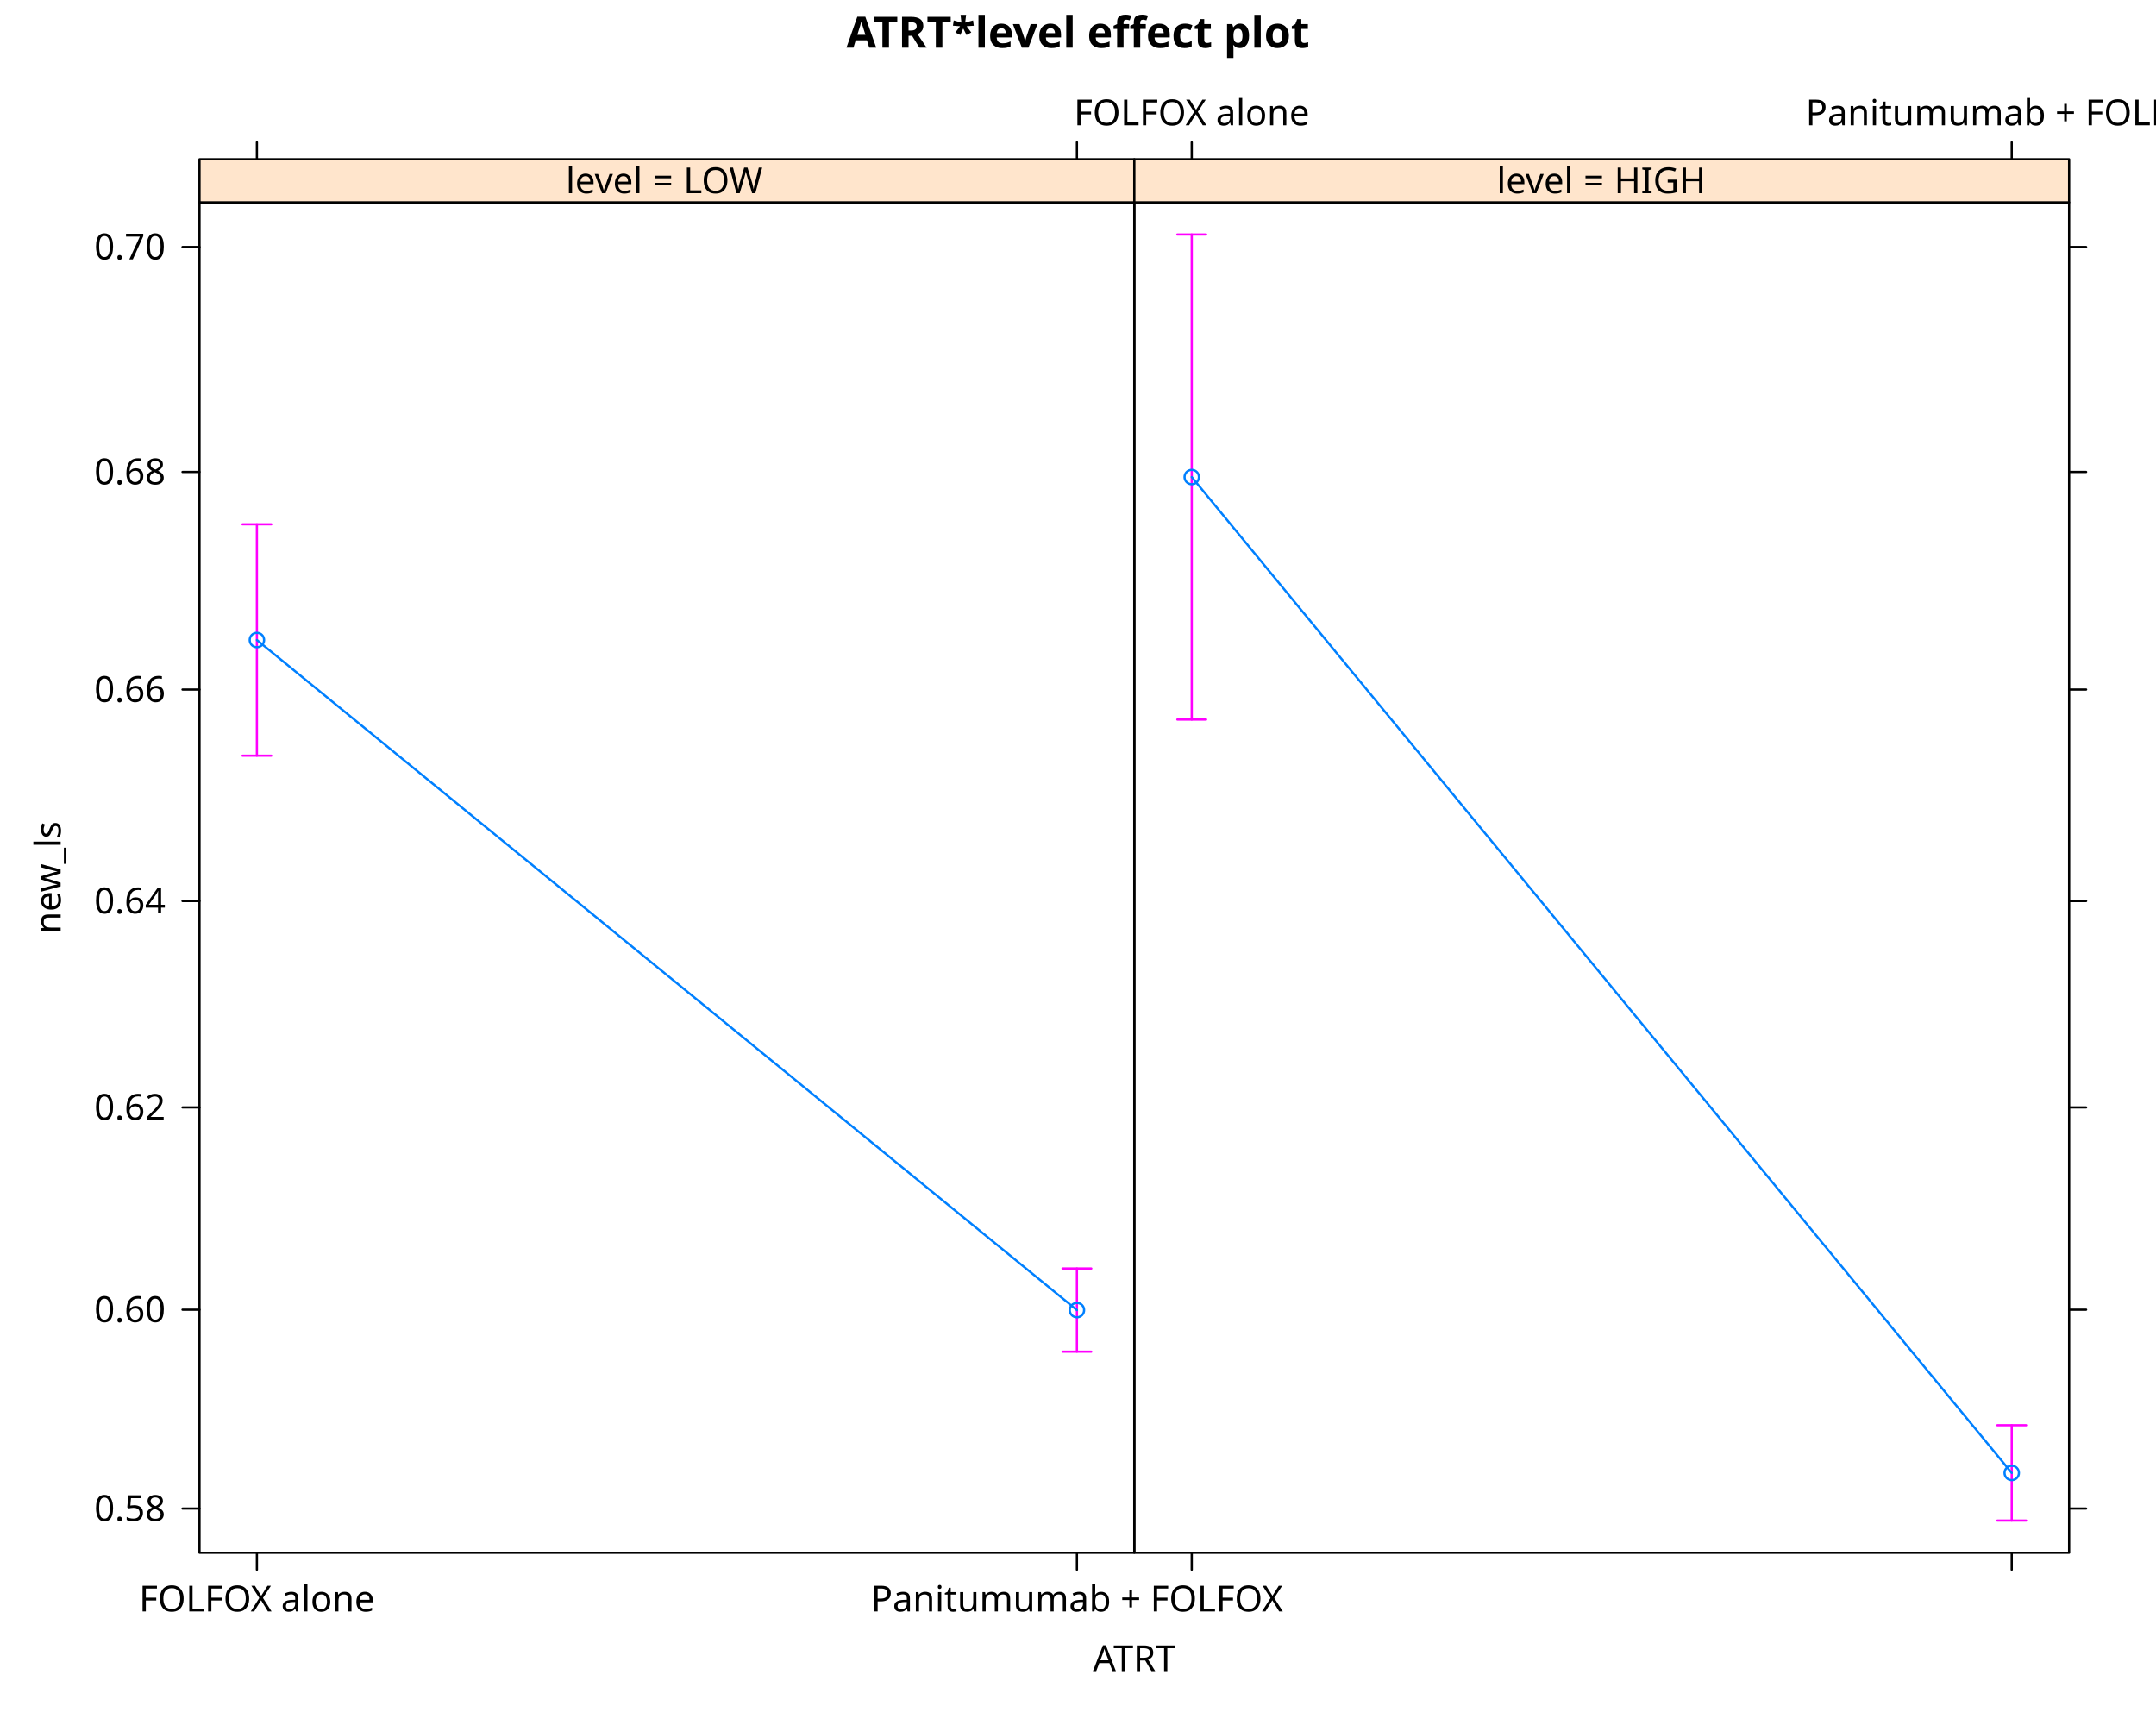
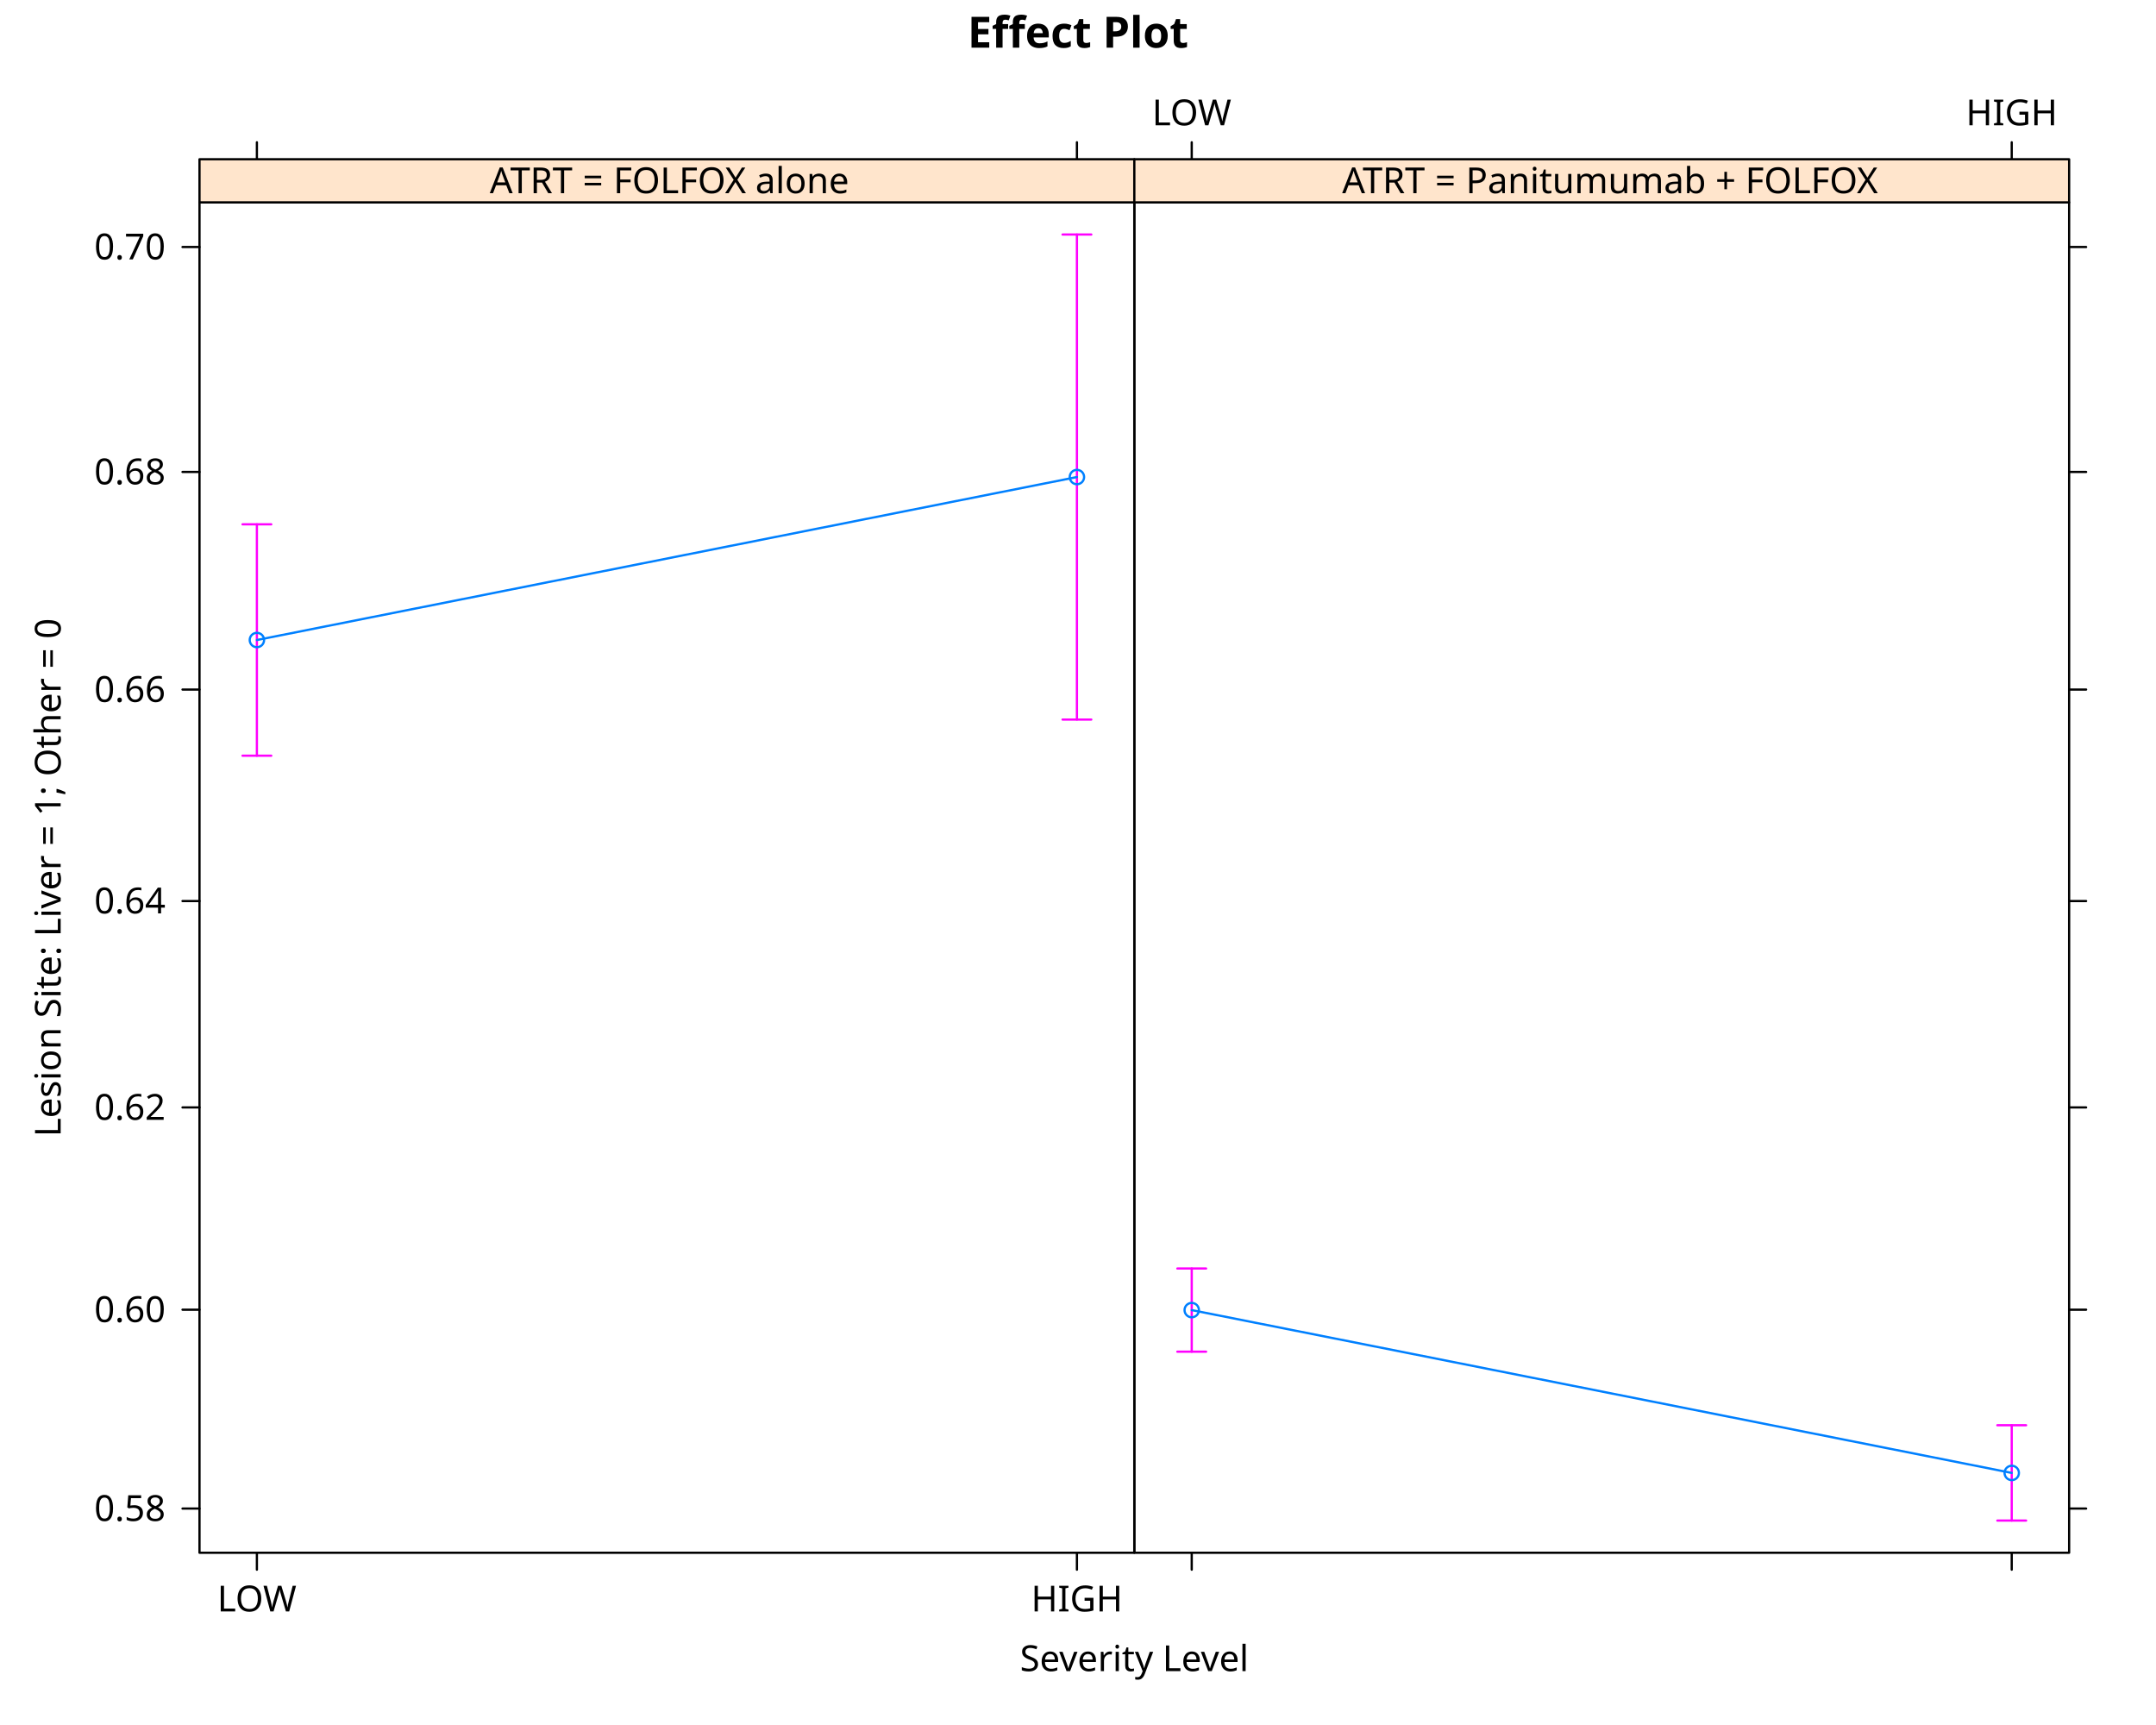
<svg xmlns="http://www.w3.org/2000/svg" class="svglite" data-engine-version="2.0" width="720.00pt" height="576.00pt" viewBox="0 0 720.00 576.00">
  <defs>
    <style type="text/css">
    .svglite line, .svglite polyline, .svglite polygon, .svglite path, .svglite rect, .svglite circle {
      fill: none;
      stroke: #000000;
      stroke-linecap: round;
      stroke-linejoin: round;
      stroke-miterlimit: 10.00;
    }
  </style>
  </defs>
  <rect width="100%" height="100%" style="stroke: none; fill: #FFFFFF;" />
  <defs>
    <clipPath id="cpMC4wMHw3MjAuMDB8MC4wMHw1NzYuMDA=">
      <rect x="0.00" y="0.00" width="720.00" height="576.00" />
    </clipPath>
  </defs>
  <g clip-path="url(#cpMC4wMHw3MjAuMDB8MC4wMHw1NzYuMDA=)">
    <rect x="0.00" y="0.00" width="720.00" height="576.00" style="stroke-width: 0.75; stroke: none;" />
-     <text x="360.00" y="15.91" text-anchor="middle" style="font-size: 14.40px; font-weight: bold; font-family: sans;" textLength="139.27px" lengthAdjust="spacingAndGlyphs">ATRT*level effect plot</text>
-     <text x="378.81" y="558.00" text-anchor="middle" style="font-size: 12.00px; font-family: sans;" textLength="31.33px" lengthAdjust="spacingAndGlyphs">ATRT</text>
-     <text transform="translate(20.26,293.03) rotate(-90)" text-anchor="middle" style="font-size: 12.00px; font-family: sans;" textLength="37.36px" lengthAdjust="spacingAndGlyphs">new_ls</text>
+     <text x="360.00" y="15.91" text-anchor="middle" style="font-size: 14.40px; font-weight: bold; font-family: sans;" textLength="65.64px" lengthAdjust="spacingAndGlyphs">Effect Plot</text>
+     <text x="378.81" y="558.00" text-anchor="middle" style="font-size: 12.00px; font-family: sans;" textLength="75.38px" lengthAdjust="spacingAndGlyphs">Severity Level</text>
+     <text transform="translate(20.26,293.03) rotate(-90)" text-anchor="middle" style="font-size: 12.00px; font-family: sans;" textLength="169.45px" lengthAdjust="spacingAndGlyphs">Lesion Site: Liver = 1; Other = 0</text>
  </g>
  <defs>
    <clipPath id="cpNjYuNjJ8Mzc4LjgxfDY3LjU4fDUxOC40OA==">
      <rect x="66.62" y="67.58" width="312.18" height="450.90" />
    </clipPath>
  </defs>
  <g clip-path="url(#cpNjYuNjJ8Mzc4LjgxfDY3LjU4fDUxOC40OA==)">
</g>
  <g clip-path="url(#cpMC4wMHw3MjAuMDB8MC4wMHw1NzYuMDA=)">
    <line x1="85.79" y1="53.18" x2="85.79" y2="47.51" style="stroke-width: 0.75;" />
    <line x1="359.64" y1="53.18" x2="359.64" y2="47.51" style="stroke-width: 0.75;" />
    <line x1="66.62" y1="503.73" x2="60.95" y2="503.73" style="stroke-width: 0.75;" />
    <line x1="66.62" y1="437.32" x2="60.95" y2="437.32" style="stroke-width: 0.75;" />
    <line x1="66.62" y1="369.79" x2="60.95" y2="369.79" style="stroke-width: 0.75;" />
    <line x1="66.62" y1="300.87" x2="60.95" y2="300.87" style="stroke-width: 0.75;" />
    <line x1="66.62" y1="230.25" x2="60.95" y2="230.25" style="stroke-width: 0.75;" />
    <line x1="66.62" y1="157.59" x2="60.95" y2="157.59" style="stroke-width: 0.75;" />
    <line x1="66.62" y1="82.48" x2="60.95" y2="82.48" style="stroke-width: 0.75;" />
    <text x="55.28" y="507.86" text-anchor="end" style="font-size: 12.00px; font-family: sans;" textLength="23.36px" lengthAdjust="spacingAndGlyphs">0.58</text>
    <text x="55.28" y="441.45" text-anchor="end" style="font-size: 12.00px; font-family: sans;" textLength="23.36px" lengthAdjust="spacingAndGlyphs">0.60</text>
    <text x="55.28" y="373.92" text-anchor="end" style="font-size: 12.00px; font-family: sans;" textLength="23.36px" lengthAdjust="spacingAndGlyphs">0.62</text>
    <text x="55.28" y="305.00" text-anchor="end" style="font-size: 12.00px; font-family: sans;" textLength="23.36px" lengthAdjust="spacingAndGlyphs">0.64</text>
    <text x="55.28" y="234.38" text-anchor="end" style="font-size: 12.00px; font-family: sans;" textLength="23.36px" lengthAdjust="spacingAndGlyphs">0.66</text>
    <text x="55.28" y="161.72" text-anchor="end" style="font-size: 12.00px; font-family: sans;" textLength="23.36px" lengthAdjust="spacingAndGlyphs">0.68</text>
    <text x="55.28" y="86.61" text-anchor="end" style="font-size: 12.00px; font-family: sans;" textLength="23.36px" lengthAdjust="spacingAndGlyphs">0.70</text>
    <line x1="85.79" y1="518.48" x2="85.79" y2="524.14" style="stroke-width: 0.75;" />
    <line x1="359.64" y1="518.48" x2="359.64" y2="524.14" style="stroke-width: 0.75;" />
-     <text x="85.79" y="538.07" text-anchor="middle" style="font-size: 12.00px; font-family: sans;" textLength="80.71px" lengthAdjust="spacingAndGlyphs">FOLFOX alone</text>
-     <text x="359.64" y="538.07" text-anchor="middle" style="font-size: 12.00px; font-family: sans;" textLength="135.75px" lengthAdjust="spacingAndGlyphs">Panitumumab + FOLFOX</text>
+     <text x="85.79" y="538.07" text-anchor="middle" style="font-size: 12.00px; font-family: sans;" textLength="27.34px" lengthAdjust="spacingAndGlyphs">LOW</text>
+     <text x="359.64" y="538.07" text-anchor="middle" style="font-size: 12.00px; font-family: sans;" textLength="30.01px" lengthAdjust="spacingAndGlyphs">HIGH</text>
  </g>
  <g clip-path="url(#cpNjYuNjJ8Mzc4LjgxfDY3LjU4fDUxOC40OA==)">
    <line x1="85.79" y1="252.34" x2="85.79" y2="175.08" style="stroke-width: 0.75; stroke: #FF00FF;" />
    <polyline points="80.99,252.34 85.79,252.34 90.59,252.34 " style="stroke-width: 0.75; stroke: #FF00FF;" />
    <polyline points="90.59,175.08 85.79,175.08 80.99,175.08 " style="stroke-width: 0.75; stroke: #FF00FF;" />
-     <line x1="359.64" y1="451.35" x2="359.64" y2="423.57" style="stroke-width: 0.75; stroke: #FF00FF;" />
-     <polyline points="354.84,451.35 359.64,451.35 364.44,451.35 " style="stroke-width: 0.75; stroke: #FF00FF;" />
-     <polyline points="364.44,423.57 359.64,423.57 354.84,423.57 " style="stroke-width: 0.75; stroke: #FF00FF;" />
+     <line x1="359.64" y1="240.27" x2="359.64" y2="78.31" style="stroke-width: 0.75; stroke: #FF00FF;" />
+     <polyline points="354.84,240.27 359.64,240.27 364.44,240.27 " style="stroke-width: 0.75; stroke: #FF00FF;" />
+     <polyline points="364.44,78.31 359.64,78.31 354.84,78.31 " style="stroke-width: 0.75; stroke: #FF00FF;" />
    <circle cx="85.79" cy="213.71" r="2.40" style="stroke-width: 0.75; stroke: #0080FF;" />
-     <circle cx="359.64" cy="437.46" r="2.40" style="stroke-width: 0.75; stroke: #0080FF;" />
-     <polyline points="85.79,213.71 359.64,437.46 " style="stroke-width: 0.75; stroke: #0080FF;" />
+     <circle cx="359.64" cy="159.29" r="2.40" style="stroke-width: 0.75; stroke: #0080FF;" />
+     <polyline points="85.79,213.71 359.64,159.29 " style="stroke-width: 0.75; stroke: #0080FF;" />
  </g>
  <g clip-path="url(#cpMC4wMHw3MjAuMDB8MC4wMHw1NzYuMDA=)">
    <rect x="66.62" y="67.58" width="312.18" height="450.90" style="stroke-width: 0.75;" />
  </g>
  <defs>
    <clipPath id="cpNjYuNjJ8Mzc4LjgxfDUzLjE4fDY3LjU4">
      <rect x="66.62" y="53.18" width="312.18" height="14.40" />
    </clipPath>
  </defs>
  <g clip-path="url(#cpNjYuNjJ8Mzc4LjgxfDUzLjE4fDY3LjU4)">
    <rect x="66.62" y="53.18" width="312.18" height="14.40" style="stroke-width: 0.75; stroke: #FFE5CC; fill: #FFE5CC;" />
-     <text x="221.39" y="64.51" text-anchor="middle" style="font-size: 12.00px; font-family: sans;" textLength="13.68px" lengthAdjust="spacingAndGlyphs"> = </text>
-     <text x="214.55" y="64.51" text-anchor="end" style="font-size: 12.00px; font-family: sans;" textLength="24.68px" lengthAdjust="spacingAndGlyphs">level</text>
-     <text x="228.23" y="64.51" style="font-size: 12.00px; font-family: sans;" textLength="27.34px" lengthAdjust="spacingAndGlyphs">LOW</text>
+     <text x="198.03" y="64.51" text-anchor="middle" style="font-size: 12.00px; font-family: sans;" textLength="13.68px" lengthAdjust="spacingAndGlyphs"> = </text>
+     <text x="191.19" y="64.51" text-anchor="end" style="font-size: 12.00px; font-family: sans;" textLength="31.33px" lengthAdjust="spacingAndGlyphs">ATRT</text>
+     <text x="204.87" y="64.51" style="font-size: 12.00px; font-family: sans;" textLength="80.71px" lengthAdjust="spacingAndGlyphs">FOLFOX alone</text>
  </g>
  <g clip-path="url(#cpMC4wMHw3MjAuMDB8MC4wMHw1NzYuMDA=)">
    <rect x="66.62" y="53.18" width="312.18" height="14.40" style="stroke-width: 0.75;" />
  </g>
  <defs>
    <clipPath id="cpMzc4LjgxfDY5MC45OXw2Ny41OHw1MTguNDg=">
      <rect x="378.81" y="67.58" width="312.18" height="450.90" />
    </clipPath>
  </defs>
  <g clip-path="url(#cpMzc4LjgxfDY5MC45OXw2Ny41OHw1MTguNDg=)">
</g>
  <g clip-path="url(#cpMC4wMHw3MjAuMDB8MC4wMHw1NzYuMDA=)">
    <line x1="397.98" y1="53.18" x2="397.98" y2="47.51" style="stroke-width: 0.75;" />
    <line x1="671.82" y1="53.18" x2="671.82" y2="47.51" style="stroke-width: 0.75;" />
-     <text x="397.98" y="41.84" text-anchor="middle" style="font-size: 12.00px; font-family: sans;" textLength="80.71px" lengthAdjust="spacingAndGlyphs">FOLFOX alone</text>
-     <text x="671.82" y="41.84" text-anchor="middle" style="font-size: 12.00px; font-family: sans;" textLength="135.75px" lengthAdjust="spacingAndGlyphs">Panitumumab + FOLFOX</text>
+     <text x="397.98" y="41.84" text-anchor="middle" style="font-size: 12.00px; font-family: sans;" textLength="27.34px" lengthAdjust="spacingAndGlyphs">LOW</text>
+     <text x="671.82" y="41.84" text-anchor="middle" style="font-size: 12.00px; font-family: sans;" textLength="30.01px" lengthAdjust="spacingAndGlyphs">HIGH</text>
    <line x1="397.98" y1="518.48" x2="397.98" y2="524.14" style="stroke-width: 0.75;" />
    <line x1="671.82" y1="518.48" x2="671.82" y2="524.14" style="stroke-width: 0.75;" />
    <line x1="690.99" y1="503.73" x2="696.66" y2="503.73" style="stroke-width: 0.75;" />
    <line x1="690.99" y1="437.32" x2="696.66" y2="437.32" style="stroke-width: 0.75;" />
    <line x1="690.99" y1="369.79" x2="696.66" y2="369.79" style="stroke-width: 0.75;" />
    <line x1="690.99" y1="300.87" x2="696.66" y2="300.87" style="stroke-width: 0.75;" />
    <line x1="690.99" y1="230.25" x2="696.66" y2="230.25" style="stroke-width: 0.75;" />
    <line x1="690.99" y1="157.59" x2="696.66" y2="157.59" style="stroke-width: 0.75;" />
    <line x1="690.99" y1="82.48" x2="696.66" y2="82.48" style="stroke-width: 0.75;" />
  </g>
  <g clip-path="url(#cpMzc4LjgxfDY5MC45OXw2Ny41OHw1MTguNDg=)">
-     <line x1="397.98" y1="240.27" x2="397.98" y2="78.31" style="stroke-width: 0.75; stroke: #FF00FF;" />
-     <polyline points="393.18,240.27 397.98,240.27 402.78,240.27 " style="stroke-width: 0.75; stroke: #FF00FF;" />
-     <polyline points="402.78,78.31 397.98,78.31 393.18,78.31 " style="stroke-width: 0.75; stroke: #FF00FF;" />
+     <line x1="397.98" y1="451.35" x2="397.98" y2="423.57" style="stroke-width: 0.75; stroke: #FF00FF;" />
+     <polyline points="393.18,451.35 397.98,451.35 402.78,451.35 " style="stroke-width: 0.75; stroke: #FF00FF;" />
+     <polyline points="402.78,423.57 397.98,423.57 393.18,423.57 " style="stroke-width: 0.75; stroke: #FF00FF;" />
    <line x1="671.82" y1="507.74" x2="671.82" y2="475.91" style="stroke-width: 0.75; stroke: #FF00FF;" />
    <polyline points="667.02,507.74 671.82,507.74 676.62,507.74 " style="stroke-width: 0.75; stroke: #FF00FF;" />
    <polyline points="676.62,475.91 671.82,475.91 667.02,475.91 " style="stroke-width: 0.75; stroke: #FF00FF;" />
-     <circle cx="397.98" cy="159.29" r="2.40" style="stroke-width: 0.75; stroke: #0080FF;" />
+     <circle cx="397.98" cy="437.46" r="2.40" style="stroke-width: 0.75; stroke: #0080FF;" />
    <circle cx="671.82" cy="491.83" r="2.40" style="stroke-width: 0.75; stroke: #0080FF;" />
-     <polyline points="397.98,159.29 671.82,491.83 " style="stroke-width: 0.75; stroke: #0080FF;" />
+     <polyline points="397.98,437.46 671.82,491.83 " style="stroke-width: 0.75; stroke: #0080FF;" />
  </g>
  <g clip-path="url(#cpMC4wMHw3MjAuMDB8MC4wMHw1NzYuMDA=)">
    <rect x="378.81" y="67.58" width="312.18" height="450.90" style="stroke-width: 0.75;" />
  </g>
  <defs>
    <clipPath id="cpMzc4LjgxfDY5MC45OXw1My4xOHw2Ny41OA==">
      <rect x="378.81" y="53.18" width="312.18" height="14.40" />
    </clipPath>
  </defs>
  <g clip-path="url(#cpMzc4LjgxfDY5MC45OXw1My4xOHw2Ny41OA==)">
    <rect x="378.81" y="53.18" width="312.18" height="14.40" style="stroke-width: 0.75; stroke: #FFE5CC; fill: #FFE5CC;" />
-     <text x="532.24" y="64.51" text-anchor="middle" style="font-size: 12.00px; font-family: sans;" textLength="13.68px" lengthAdjust="spacingAndGlyphs"> = </text>
-     <text x="525.40" y="64.51" text-anchor="end" style="font-size: 12.00px; font-family: sans;" textLength="24.68px" lengthAdjust="spacingAndGlyphs">level</text>
-     <text x="539.08" y="64.51" style="font-size: 12.00px; font-family: sans;" textLength="30.01px" lengthAdjust="spacingAndGlyphs">HIGH</text>
+     <text x="482.69" y="64.51" text-anchor="middle" style="font-size: 12.00px; font-family: sans;" textLength="13.68px" lengthAdjust="spacingAndGlyphs"> = </text>
+     <text x="475.85" y="64.51" text-anchor="end" style="font-size: 12.00px; font-family: sans;" textLength="31.33px" lengthAdjust="spacingAndGlyphs">ATRT</text>
+     <text x="489.53" y="64.51" style="font-size: 12.00px; font-family: sans;" textLength="135.75px" lengthAdjust="spacingAndGlyphs">Panitumumab + FOLFOX</text>
  </g>
  <g clip-path="url(#cpMC4wMHw3MjAuMDB8MC4wMHw1NzYuMDA=)">
    <rect x="378.81" y="53.18" width="312.18" height="14.40" style="stroke-width: 0.75;" />
  </g>
</svg>
